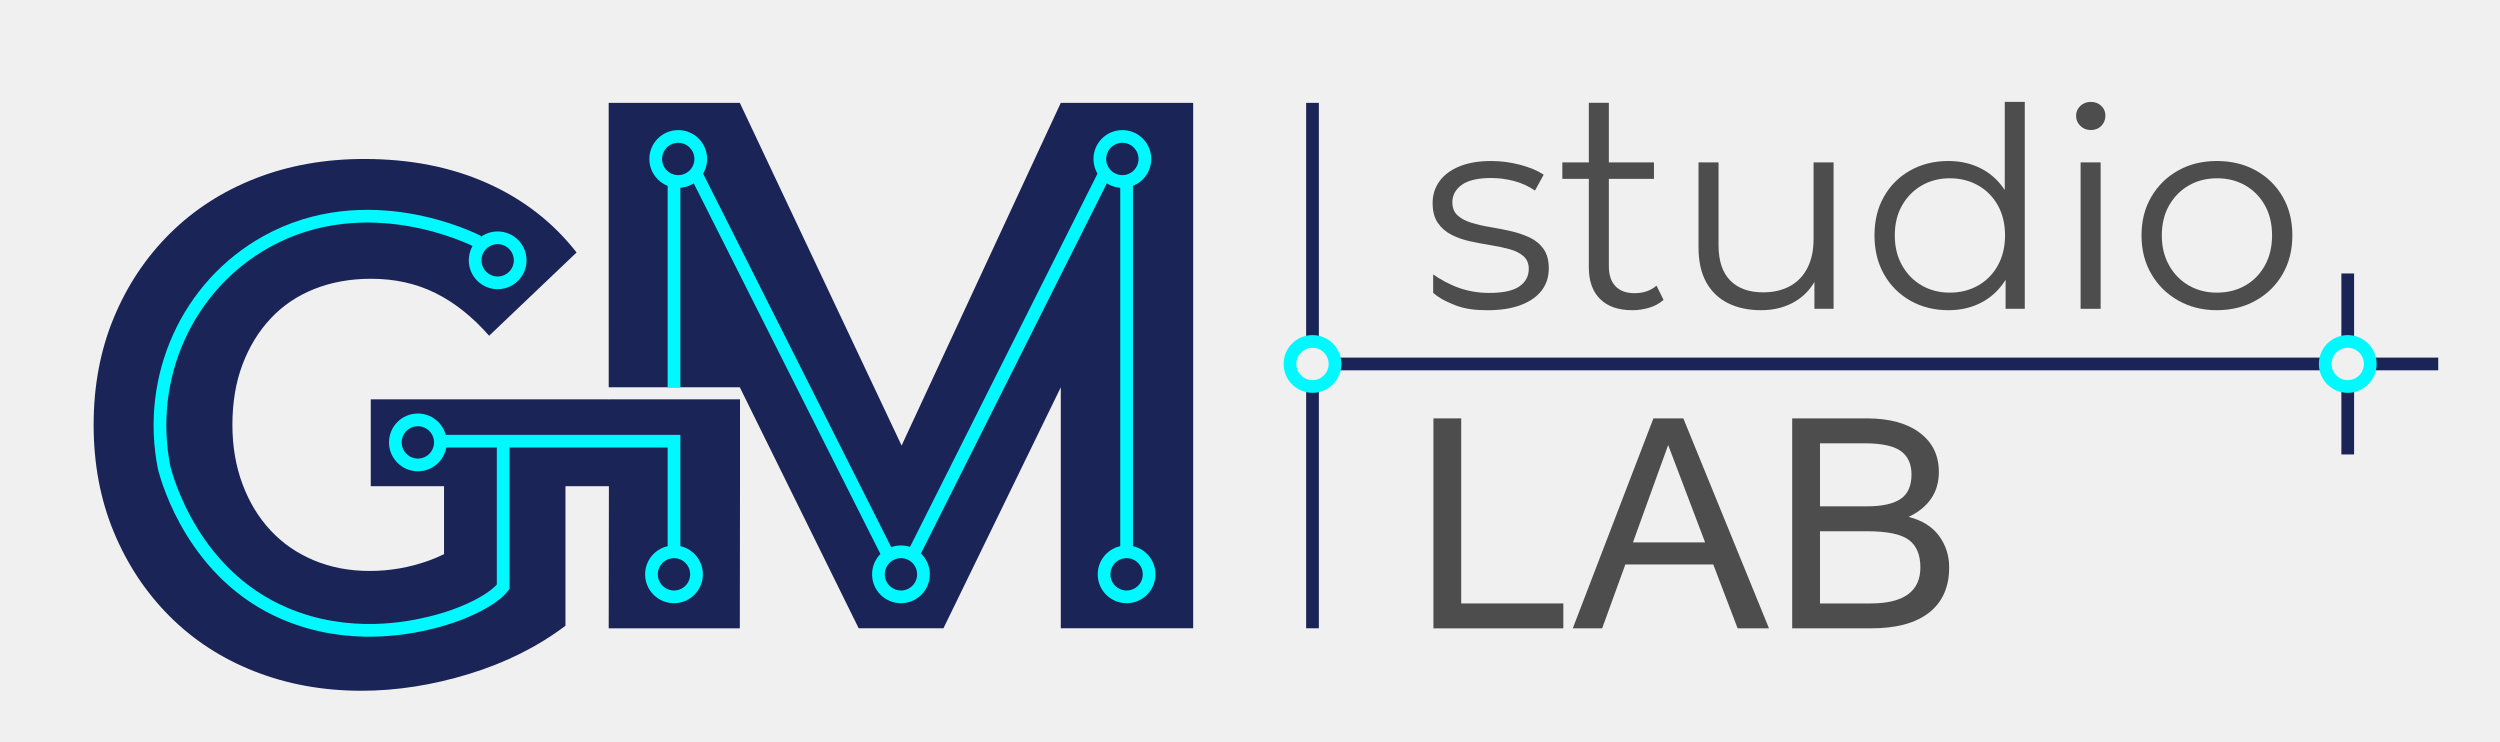
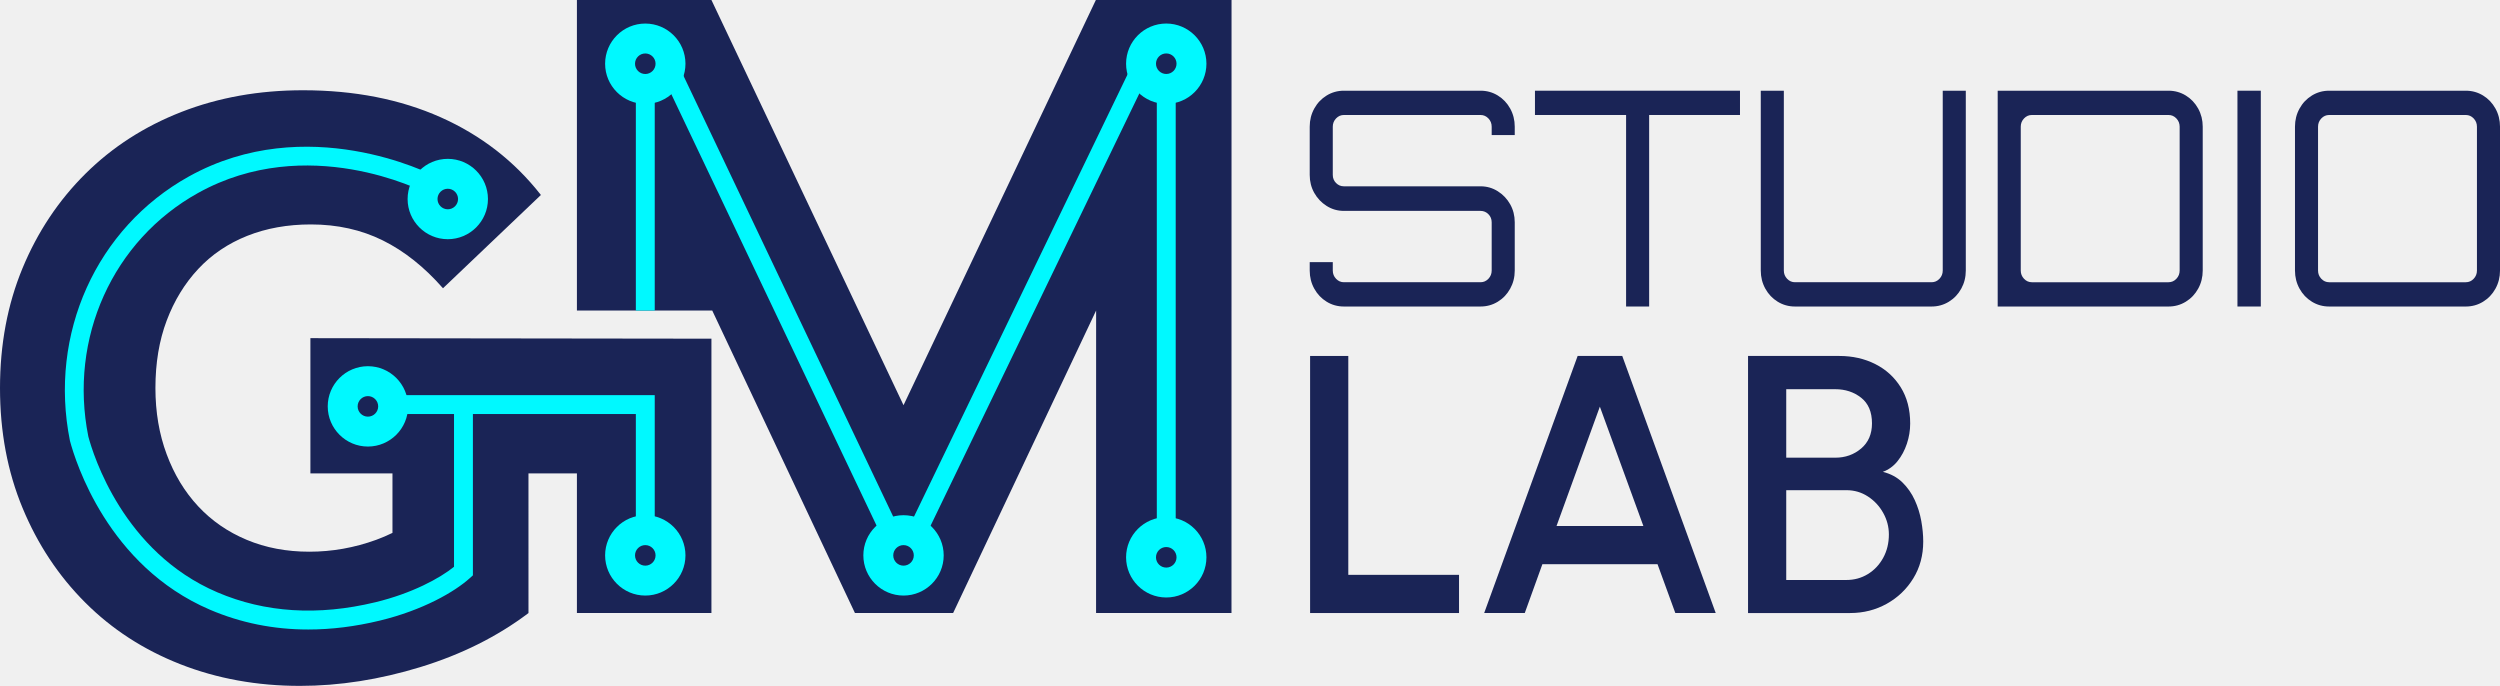
- <svg xmlns="http://www.w3.org/2000/svg" version="1.1" x="0px" y="0px" viewBox="120 155 590 175" style="enable-background:new 0 0 590 175;" xml:space="preserve">
-   <g id="guide" style="display:none;">
-     <path id="XMLID_69_" style="display:inline;fill:none;stroke:#00F9FF;stroke-width:2;stroke-miterlimit:10;" d="M280,230.5" />
-     <rect id="XMLID_236_" x="528.136" y="242.333" style="display:inline;fill:none;stroke:#000000;stroke-width:0.25;stroke-miterlimit:10;" width="17.031" height="11.289" />
+ <svg xmlns="http://www.w3.org/2000/svg" version="1.1" id="Livello_1" x="0px" y="0px" viewBox="0 0 397.044 108.93" style="enable-background:new 0 0 397.044 108.93;" xml:space="preserve">
+   <style type="text/css">
+ 	.st0{fill:none;stroke:#00F9FF;stroke-width:2;stroke-miterlimit:10;}
+ 	.st1{fill:#1A2456;}
+ 	.st2{fill:none;}
+ 	.st3{fill:none;stroke:#FF00BD;stroke-width:2;stroke-miterlimit:10;}
+ 	.st4{fill:#00F9FF;}
+ </style>
+   <path id="XMLID_69_" class="st0" d="M103.745,106.05" />
+   <polyline id="XMLID_28_" class="st1" points="135.78,97.359 151.373,97.359 174.084,49.315 174.075,97.359 195.582,97.359   195.591,0 174.042,0 143.495,64.353 112.988,0 91.624,0 91.624,49.315 113.114,49.315 " />
+   <path id="XMLID_36_" class="st1" d="M49.297,53.705v21.482h13.034l0,9.445c-0.866,0.423-1.73,0.791-2.592,1.104  c-3.456,1.257-6.995,1.884-10.615,1.884c-3.622,0-6.933-0.627-9.936-1.884c-3.005-1.255-5.575-3.031-7.715-5.327  c-2.141-2.294-3.807-5.045-4.999-8.252c-1.194-3.204-1.79-6.712-1.79-10.525c0-3.984,0.596-7.557,1.79-10.72  c1.192-3.161,2.858-5.89,4.999-8.186c2.139-2.294,4.731-4.048,7.776-5.263c3.043-1.212,6.418-1.819,10.121-1.819  c4.197,0,8.002,0.845,11.417,2.534c3.414,1.689,6.603,4.223,9.566,7.602l15.552-14.813c-4.196-5.37-9.504-9.486-15.922-12.345  c-6.418-2.859-13.7-4.288-21.847-4.288c-6.995,0-13.435,1.149-19.317,3.443c-5.884,2.296-10.966,5.567-15.244,9.81  c-4.279,4.246-7.612,9.248-9.998,15.008C1.192,48.358,0,54.703,0,61.632c0,6.931,1.192,13.276,3.58,19.036  c2.386,5.762,5.697,10.765,9.936,15.008c4.237,4.246,9.277,7.517,15.12,9.811c5.842,2.294,12.177,3.443,19.008,3.443  c6.252,0,12.63-0.997,19.132-2.989c6.499-1.992,12.219-4.85,17.156-8.576L83.93,75.187h7.694v22.173h21.364V53.789" />
+   <g id="XMLID_12_">
+     <path id="XMLID_13_" class="st1" d="M213.433,48.68c-0.995,0-1.907-0.253-2.736-0.762c-0.829-0.507-1.485-1.197-1.967-2.071   c-0.482-0.872-0.724-1.833-0.724-2.88v-1.333h3.663v1.333c0,0.508,0.173,0.945,0.521,1.309c0.346,0.365,0.761,0.547,1.243,0.547   h21.708c0.482,0,0.896-0.182,1.244-0.547c0.346-0.364,0.52-0.801,0.52-1.309v-7.664c0-0.507-0.174-0.936-0.52-1.285   c-0.348-0.349-0.762-0.524-1.244-0.524h-21.708c-0.995,0-1.907-0.262-2.736-0.785c-0.829-0.524-1.485-1.214-1.967-2.071   c-0.482-0.857-0.724-1.809-0.724-2.856v-7.664c0-1.047,0.241-2.007,0.724-2.88c0.481-0.873,1.138-1.563,1.967-2.071   c0.829-0.507,1.741-0.762,2.736-0.762h21.708c0.995,0,1.906,0.254,2.736,0.762c0.829,0.508,1.484,1.198,1.967,2.071   c0.482,0.873,0.724,1.833,0.724,2.88v1.333h-3.663v-1.333c0-0.507-0.174-0.944-0.52-1.309c-0.348-0.364-0.762-0.547-1.244-0.547   h-21.708c-0.482,0-0.897,0.183-1.243,0.547c-0.348,0.365-0.521,0.802-0.521,1.309v7.664c0,0.508,0.173,0.936,0.521,1.285   c0.346,0.35,0.761,0.523,1.243,0.523h21.708c0.995,0,1.906,0.262,2.736,0.786c0.829,0.523,1.484,1.214,1.967,2.07   c0.482,0.857,0.724,1.809,0.724,2.856v7.664c0,1.047-0.241,2.008-0.724,2.88c-0.482,0.874-1.138,1.563-1.967,2.071   c-0.83,0.508-1.741,0.762-2.736,0.762H213.433z" />
+     <path id="XMLID_15_" class="st1" d="M258.252,48.68V18.262h-14.473v-3.856h32.562v3.856h-14.427V48.68H258.252z" />
+     <path id="XMLID_17_" class="st1" d="M282.333,47.918c-0.829-0.507-1.485-1.197-1.967-2.071c-0.482-0.872-0.724-1.833-0.724-2.88   V14.406h3.663v28.561c0,0.508,0.173,0.945,0.52,1.309c0.347,0.365,0.762,0.547,1.244,0.547h21.708c0.482,0,0.896-0.182,1.244-0.547   c0.346-0.364,0.52-0.801,0.52-1.309V14.406h3.663v28.561c0,1.047-0.241,2.008-0.724,2.88c-0.482,0.874-1.138,1.563-1.967,2.071   c-0.83,0.508-1.741,0.762-2.736,0.762h-21.708C284.074,48.68,283.162,48.426,282.333,47.918z" />
+     <path id="XMLID_19_" class="st1" d="M317.268,48.68V14.406h27.135c0.995,0,1.907,0.254,2.736,0.762   c0.829,0.508,1.484,1.198,1.968,2.071c0.481,0.873,0.724,1.833,0.724,2.88v22.849c0,1.047-0.242,2.008-0.724,2.88   c-0.483,0.874-1.139,1.563-1.968,2.071c-0.829,0.508-1.741,0.762-2.736,0.762H317.268z M322.695,44.824h21.708   c0.482,0,0.897-0.182,1.244-0.547c0.346-0.364,0.52-0.801,0.52-1.309V20.119c0-0.507-0.174-0.944-0.52-1.309   c-0.347-0.364-0.762-0.547-1.244-0.547h-21.708c-0.482,0-0.897,0.183-1.243,0.547c-0.348,0.365-0.521,0.802-0.521,1.309v22.849   c0,0.508,0.173,0.945,0.521,1.309C321.797,44.642,322.212,44.824,322.695,44.824z" />
+     <path id="XMLID_22_" class="st1" d="M355.347,48.68V14.406h3.709V48.68H355.347z" />
+     <path id="XMLID_24_" class="st1" d="M369.91,48.68c-0.995,0-1.907-0.253-2.736-0.762c-0.829-0.507-1.485-1.197-1.967-2.071   c-0.482-0.872-0.724-1.833-0.724-2.88V20.119c0-1.047,0.241-2.007,0.724-2.88c0.481-0.873,1.138-1.563,1.967-2.071   c0.829-0.507,1.741-0.762,2.736-0.762h21.708c0.995,0,1.906,0.254,2.736,0.762c0.829,0.508,1.484,1.198,1.967,2.071   c0.482,0.873,0.724,1.833,0.724,2.88v22.849c0,1.047-0.241,2.008-0.724,2.88c-0.482,0.874-1.138,1.563-1.967,2.071   c-0.83,0.508-1.741,0.762-2.736,0.762H369.91z M369.91,44.824h21.708c0.482,0,0.896-0.182,1.244-0.547   c0.346-0.364,0.52-0.801,0.52-1.309V20.119c0-0.507-0.174-0.944-0.52-1.309c-0.348-0.364-0.762-0.547-1.244-0.547H369.91   c-0.482,0-0.897,0.183-1.244,0.547c-0.347,0.365-0.52,0.802-0.52,1.309v22.849c0,0.508,0.173,0.945,0.52,1.309   C369.012,44.642,369.427,44.824,369.91,44.824z" />
  </g>
-   <g id="GM_studio_lab">
-     <line id="XMLID_295_" style="fill:none;stroke:#1A2456;stroke-width:3;stroke-miterlimit:10;" x1="674.066" y1="246.209" x2="674.066" y2="262.249" />
-     <g id="XMLID_39_">
-       <path id="XMLID_264_" style="fill:#4D4D4D;" d="M481.024,211.062c-1.353-0.636-2.84-1.14-4.459-1.514    c-1.619-0.372-3.238-0.691-4.857-0.954c-1.621-0.263-3.106-0.603-4.459-1.02c-1.353-0.416-2.441-0.998-3.261-1.744    c-0.822-0.746-1.231-1.777-1.231-3.094c0-1.667,0.744-3.038,2.229-4.113c1.487-1.075,3.804-1.612,6.956-1.612    c1.774,0,3.548,0.231,5.323,0.691c1.774,0.461,3.437,1.218,4.991,2.271l2.062-3.751c-1.462-0.965-3.326-1.744-5.589-2.336    c-2.263-0.592-4.526-0.888-6.787-0.888c-2.974,0-5.491,0.428-7.554,1.284c-2.062,0.855-3.626,2.03-4.691,3.521    c-1.067,1.492-1.598,3.182-1.598,5.068c0,1.974,0.409,3.554,1.231,4.739c0.82,1.184,1.896,2.117,3.228,2.797    c1.33,0.681,2.804,1.196,4.425,1.547c1.619,0.352,3.249,0.658,4.891,0.922c1.64,0.263,3.127,0.582,4.459,0.954    c1.33,0.373,2.405,0.922,3.226,1.646c0.82,0.724,1.231,1.723,1.231,2.994c0,1.711-0.732,3.083-2.196,4.113    c-1.464,1.032-3.859,1.547-7.187,1.547c-2.441,0-4.769-0.384-6.988-1.152c-2.217-0.767-4.774-2.171-6.193-3.225v4.375    c1.464,1.229,2.538,1.779,4.742,2.719c2.6,1.108,5.222,1.363,8.106,1.363c3.062,0,5.667-0.405,7.82-1.217    c2.152-0.811,3.792-1.952,4.924-3.422c1.132-1.469,1.697-3.214,1.697-5.232c0-1.886-0.411-3.411-1.231-4.574    C483.463,212.599,482.377,211.699,481.024,211.062z" />
-       <path id="XMLID_265_" style="fill:#4D4D4D;" d="M505.746,224.192c-1.953,0-3.45-0.548-4.492-1.645    c-1.044-1.096-1.564-2.655-1.564-4.673v-20.666h10.647v-3.883h-10.647v-14.057h-4.725v14.057h-6.256v3.883h6.256v20.929    c0,3.203,0.887,5.683,2.661,7.437c1.776,1.755,4.304,2.632,7.586,2.632c1.376,0,2.718-0.197,4.027-0.592    c1.307-0.395,2.429-1.009,3.36-1.843l-1.663-3.357C509.561,223.6,507.832,224.192,505.746,224.192z" />
-       <path id="XMLID_266_" style="fill:#4D4D4D;" d="M548.003,211.424c0,2.633-0.478,4.893-1.432,6.779    c-0.954,1.887-2.328,3.324-4.125,4.311c-1.797,0.987-3.916,1.481-6.355,1.481c-3.328,0-5.912-0.931-7.753-2.797    c-1.843-1.864-2.762-4.64-2.762-8.326v-19.547h-4.725v20.073c0,3.291,0.61,6.033,1.829,8.227c1.221,2.195,2.94,3.84,5.159,4.936    c2.217,1.097,4.813,1.645,7.785,1.645c3.104,0,5.824-0.713,8.152-2.139c1.872-1.145,3.342-2.658,4.425-4.525v6.335h4.526v-34.552    h-4.725V211.424z" />
-       <path id="XMLID_269_" style="fill:#4D4D4D;" d="M593.122,199.847c-1.348-2.05-3.043-3.658-5.092-4.811    c-2.418-1.359-5.157-2.04-8.217-2.04c-3.328,0-6.313,0.735-8.951,2.205c-2.64,1.471-4.715,3.521-6.222,6.154    c-1.51,2.632-2.263,5.704-2.263,9.214c0,3.466,0.753,6.527,2.263,9.181c1.506,2.655,3.582,4.728,6.222,6.219    c2.638,1.492,5.623,2.238,8.951,2.238c3.104,0,5.866-0.691,8.284-2.073c2.128-1.217,3.869-2.918,5.224-5.103v6.847h4.526v-48.834    h-4.725V199.847z M591.492,217.644c-1.132,2.041-2.685,3.62-4.658,4.739c-1.974,1.119-4.205,1.679-6.688,1.679    c-2.441,0-4.637-0.56-6.589-1.679c-1.953-1.119-3.505-2.698-4.658-4.739c-1.154-2.04-1.73-4.398-1.73-7.075    c0-2.72,0.575-5.089,1.73-7.108c1.153-2.017,2.705-3.587,4.658-4.706c1.952-1.119,4.148-1.679,6.589-1.679    c2.483,0,4.714,0.56,6.688,1.679c1.973,1.119,3.527,2.688,4.658,4.706c1.132,2.019,1.697,4.388,1.697,7.108    C593.189,213.246,592.623,215.603,591.492,217.644z" />
-       <path id="XMLID_270_" style="fill:#4D4D4D;" d="M613.417,179.044c-0.975,0-1.797,0.319-2.462,0.954    c-0.665,0.637-0.998,1.415-0.998,2.336c0,0.922,0.333,1.711,0.998,2.37c0.665,0.658,1.487,0.987,2.462,0.987    c1.021,0,1.852-0.329,2.496-0.987c0.642-0.658,0.965-1.47,0.965-2.435c0-0.922-0.333-1.689-0.998-2.303    C615.214,179.352,614.394,179.044,613.417,179.044z" />
-       <rect id="XMLID_271_" x="611.023" y="193.325" style="fill:#4D4D4D;" width="4.725" height="34.552" />
-       <path id="XMLID_274_" style="fill:#4D4D4D;" d="M658.704,201.421c-1.531-2.633-3.639-4.695-6.323-6.187    c-2.684-1.491-5.755-2.238-9.217-2.238c-3.416,0-6.455,0.747-9.117,2.238c-2.661,1.492-4.769,3.554-6.321,6.187    c-1.554,2.632-2.33,5.682-2.33,9.148c0,3.422,0.776,6.461,2.33,9.115c1.552,2.655,3.67,4.739,6.355,6.252    c2.684,1.514,5.711,2.27,9.083,2.27c3.416,0,6.478-0.757,9.184-2.27c2.705-1.514,4.824-3.597,6.355-6.252    c1.529-2.654,2.296-5.693,2.296-9.115C661,207.103,660.234,204.053,658.704,201.421z M654.511,217.644    c-1.132,2.041-2.672,3.62-4.624,4.739c-1.953,1.119-4.194,1.679-6.722,1.679c-2.441,0-4.637-0.56-6.589-1.679    c-1.952-1.119-3.504-2.698-4.658-4.739c-1.154-2.04-1.73-4.398-1.73-7.075c0-2.72,0.575-5.089,1.73-7.108    c1.154-2.017,2.707-3.587,4.658-4.706c1.952-1.119,4.171-1.679,6.656-1.679c2.485,0,4.702,0.56,6.656,1.679    c1.952,1.119,3.492,2.688,4.624,4.706c1.132,2.019,1.697,4.388,1.697,7.108C656.208,213.246,655.642,215.603,654.511,217.644z" />
-     </g>
-     <g id="XMLID_19_">
-       <path id="XMLID_23_" style="fill:#4D4D4D;" d="M488.945,303.291h-30.657V253.74h6.557v43.67h24.1V303.291z" />
-       <path id="XMLID_93_" style="fill:#4D4D4D;" d="M537.483,303.291h-7.402l-5.746-15.074h-20.754l-5.476,15.074h-6.929l19.03-49.551    h7.064L537.483,303.291z M522.408,283.011l-8.721-22.984l-8.315,22.984H522.408z" />
-       <path id="XMLID_171_" style="fill:#4D4D4D;" d="M580.004,288.893c0,4.642-1.577,8.202-4.732,10.681    c-3.155,2.478-7.74,3.717-13.757,3.717h-18.557V253.74h17.644c5.273,0,9.419,1.127,12.439,3.38    c3.019,2.253,4.529,5.34,4.529,9.261c0,4.777-2.377,8.315-7.132,10.613c3.2,0.811,5.594,2.304,7.183,4.479    S580.004,286.121,580.004,288.893z M549.516,274.493h11.019c3.628,0,6.298-0.58,8.011-1.741c1.713-1.16,2.569-3.093,2.569-5.797    c0-2.434-0.834-4.264-2.501-5.493c-1.667-1.228-4.563-1.842-8.687-1.842h-10.411V274.493z M549.516,297.41h11.932    c7.842,0,11.763-2.839,11.763-8.518c0-2.952-0.907-5.11-2.721-6.473s-5.11-2.045-9.887-2.045h-11.087V297.41z" />
-     </g>
-     <polygon id="XMLID_3_" style="fill:none;" points="294.596,246.399 294.596,246.423 294.608,246.423  " />
-     <polygon id="XMLID_54_" style="fill:#1A2456;" points="370.346,179.274 332.776,260.149 294.596,179.274 263.651,179.274    263.656,246.399 294.59,246.399 294.596,246.399 294.596,246.423 294.596,246.399 294.608,246.423 294.609,246.423    294.609,246.427 322.651,303.274 342.651,303.274 370.346,246.399 370.346,303.274 401.588,303.274 401.588,179.274  " />
-     <rect id="XMLID_55_" x="263.651" y="246.399" style="fill:#FFFFFF;" width="0.005" height="0.001" />
-     <polygon id="XMLID_58_" style="fill:#590000;" points="263.788,249.978 263.788,249.977 263.656,249.977 263.651,249.977    263.449,249.977 263.449,249.978  " />
-     <polygon id="XMLID_62_" style="fill:#590000;" points="294.608,246.423 294.609,246.427 294.609,246.423  " />
-     <path id="XMLID_53_" style="fill:#1A2456;" d="M294.596,249.25h-30.763v0.001h-0.339v-0.001H253.45h-28.657H207.5v20.5h17.293   l0,16.031c-1.15,0.562-2.296,1.05-3.439,1.465c-4.585,1.667-9.28,2.5-14.083,2.5c-4.805,0-9.198-0.832-13.182-2.5   c-3.986-1.665-7.397-4.021-10.235-7.068c-2.84-3.044-5.051-6.694-6.632-10.947c-1.584-4.25-2.375-8.905-2.375-13.963   c0-5.285,0.791-10.026,2.375-14.223c1.581-4.194,3.792-7.814,6.632-10.86c2.838-3.044,6.276-5.371,10.316-6.982   c4.038-1.608,8.515-2.414,13.428-2.414c5.568,0,10.616,1.121,15.147,3.362c4.529,2.241,8.761,5.603,12.691,10.085l20.633-19.653   c-5.567-7.125-12.609-12.584-21.124-16.377c-8.515-3.792-18.176-5.688-28.984-5.688c-9.28,0-17.824,1.524-25.627,4.568   c-7.806,3.046-14.548,7.386-20.224,13.015c-5.677,5.633-10.099,12.27-13.264,19.912c-3.167,7.645-4.749,16.062-4.749,25.255   c0,9.196,1.582,17.613,4.749,25.255c3.165,7.645,7.558,14.281,13.182,19.911c5.621,5.633,12.307,9.973,20.06,13.016   c7.75,3.044,16.155,4.568,25.218,4.568c8.295,0,16.756-1.322,25.382-3.965c8.623-2.643,16.211-6.435,22.761-11.378l0-32.925h10.252   l-0.046,33.542h30.941l0.045-33.542v-20.5h-0.005H294.596z" />
-     <line id="XMLID_29_" style="fill:none;stroke:#1A2456;stroke-width:3;stroke-miterlimit:10;" x1="674.066" y1="219.538" x2="674.066" y2="235.578" />
-     <line id="XMLID_30_" style="fill:none;stroke:#1A2456;stroke-width:3;stroke-miterlimit:10;" x1="695.421" y1="240.894" x2="679.381" y2="240.894" />
-     <line id="XMLID_78_" style="fill:none;stroke:#1A2456;stroke-width:3;stroke-miterlimit:10;" x1="429.75" y1="246.209" x2="429.75" y2="303.274" />
-     <line id="XMLID_80_" style="fill:none;stroke:#1A2456;stroke-width:3;stroke-miterlimit:10;" x1="429.75" y1="179.276" x2="429.75" y2="235.579" />
+   <ellipse id="XMLID_25_" class="st2" cx="49.384" cy="61.35" rx="37.587" ry="36.837" />
+   <g id="XMLID_1_">
+     <path id="XMLID_2_" class="st1" d="M208.068,97.36V56.533h6.066v34.762h17.585v6.065H208.068z" />
+     <path id="XMLID_5_" class="st1" d="M250.557,56.533h7.086l14.844,40.827h-6.416l-2.828-7.757h-18.285l-2.799,7.757h-6.445   L250.557,56.533z M247.204,83.537h13.793l-6.911-18.955L247.204,83.537z" />
+     <path id="XMLID_8_" class="st1" d="M277.62,97.36V56.533h14.494c2.1,0,4,0.428,5.701,1.283s3.052,2.085,4.054,3.689   c1.001,1.604,1.502,3.524,1.502,5.76c0,1.089-0.175,2.158-0.525,3.208c-0.35,1.05-0.846,1.974-1.487,2.771   c-0.642,0.797-1.419,1.361-2.333,1.691c1.244,0.311,2.279,0.87,3.106,1.677c0.826,0.807,1.481,1.745,1.968,2.814   s0.831,2.178,1.035,3.324c0.204,1.147,0.307,2.236,0.307,3.267c0,2.177-0.525,4.121-1.575,5.832s-2.454,3.058-4.214,4.039   s-3.699,1.473-5.817,1.473H277.62z M283.686,72.689h7.786c1.594,0,2.965-0.486,4.112-1.458c1.146-0.972,1.72-2.304,1.72-3.995   c0-1.808-0.573-3.164-1.72-4.068c-1.147-0.904-2.519-1.356-4.112-1.356h-7.786V72.689z M283.686,92.111h9.565   c1.243,0,2.376-0.311,3.397-0.934c1.021-0.622,1.832-1.482,2.435-2.581c0.603-1.098,0.904-2.337,0.904-3.718   c0-1.205-0.302-2.348-0.904-3.427s-1.414-1.948-2.435-2.609c-1.021-0.661-2.154-0.992-3.397-0.992h-9.565V92.111z" />
  </g>
-   <g id="circuito">
-     <path id="XMLID_66_" style="fill:none;stroke:#FF00BD;stroke-width:2;stroke-miterlimit:10;" d="M241,298.821" />
-     <path id="XMLID_15_" style="fill:none;stroke:#FF00BD;stroke-width:2;stroke-miterlimit:10;" d="M387.833,287.5" />
-     <line id="XMLID_14_" style="fill:none;stroke:#00F9FF;stroke-width:3;stroke-miterlimit:10;" x1="385.875" y1="197.979" x2="385.875" y2="285.062" />
-     <path id="XMLID_9_" style="fill:none;stroke:#00F9FF;stroke-width:3;stroke-miterlimit:10;" d="M279.063,284.268   c0-13.111,0-12.032,0-25.143c-18.294,0-30.446,0-38.517,0c-16.147,0-15.962,0-15.962,0" />
-     <path id="XMLID_11_" style="fill:none;stroke:#00F9FF;stroke-width:3;stroke-miterlimit:10;" d="M232.885,212.044   c-1.474-0.766-26.318-13.161-50.015,0c-18.555,10.306-28.44,31.856-24.111,53.446c0.849,3.201,7.057,25.149,28.347,34.268   c15.339,6.57,29.789,3.348,34.538,2.201c8.695-2.101,15.136-5.808,17.106-8.488l0-34.582" />
-     <circle id="XMLID_17_" style="fill:none;stroke:#00F9FF;stroke-width:3;stroke-miterlimit:10;" cx="218.617" cy="259.407" r="5.315" />
-     <circle id="XMLID_8_" style="fill:none;stroke:#00F9FF;stroke-width:3;stroke-miterlimit:10;" cx="237.447" cy="216.435" r="5.315" />
-     <circle id="XMLID_12_" style="fill:none;stroke:#00F9FF;stroke-width:3;stroke-miterlimit:10;" cx="279.062" cy="290.542" r="5.315" />
-     <circle id="XMLID_13_" style="fill:none;stroke:#00F9FF;stroke-width:3;stroke-miterlimit:10;" cx="385.875" cy="290.542" r="5.315" />
-     <circle id="XMLID_10_" style="fill:none;stroke:#00F9FF;stroke-width:3;stroke-miterlimit:10;" cx="332.625" cy="290.542" r="5.315" />
-     <circle id="XMLID_16_" style="fill:none;stroke:#00F9FF;stroke-width:3;stroke-miterlimit:10;" cx="280.062" cy="192.517" r="5.315" />
-     <circle id="XMLID_18_" style="fill:none;stroke:#00F9FF;stroke-width:3;stroke-miterlimit:10;" cx="384.875" cy="192.517" r="5.315" />
-     <line id="XMLID_20_" style="fill:none;stroke:#00F9FF;stroke-width:3;stroke-miterlimit:10;" x1="279.063" y1="198.227" x2="279.063" y2="246.399" />
-     <line id="XMLID_41_" style="fill:none;stroke:#00F9FF;stroke-width:3;stroke-miterlimit:10;" x1="283.823" y1="195.135" x2="330.125" y2="287.063" />
-     <line id="XMLID_65_" style="fill:none;stroke:#00F9FF;stroke-width:3;stroke-miterlimit:10;" x1="334.938" y1="287.063" x2="381.109" y2="195.138" />
-     <line id="XMLID_27_" style="fill:none;stroke:#1A2456;stroke-width:3;stroke-miterlimit:10;" x1="434.025" y1="240.894" x2="667.751" y2="240.894" />
-     <circle id="XMLID_37_" style="fill:none;stroke:#00F9FF;stroke-width:3;stroke-miterlimit:10;" cx="429.75" cy="240.894" r="5.315" />
-     <circle id="XMLID_38_" style="fill:none;stroke:#00F9FF;stroke-width:3;stroke-miterlimit:10;" cx="674.066" cy="240.894" r="5.315" />
-   </g>
+   <path id="XMLID_77_" class="st3" d="M74.547,94.461" />
+   <path id="XMLID_76_" class="st3" d="M185.223,85.928" />
+   <rect id="XMLID_58_" x="183.722" y="13.361" class="st4" width="3" height="71.035" />
+   <polygon id="XMLID_57_" class="st4" points="103.983,82.738 100.983,82.738 100.983,65.755 62.436,65.755 62.436,62.755   103.983,62.755 " />
+   <path id="XMLID_56_" class="st4" d="M48.947,99.977c-5.492,0-10.714-1.051-15.614-3.149c-16.224-6.949-21.361-23.563-22.226-26.823  C7.7,53.023,15.302,36.189,30.003,28.024c18.719-10.396,38.295-0.448,39.119-0.02l-1.384,2.662  c-0.767-0.399-18.956-9.644-36.278-0.02c-13.556,7.528-20.561,23.072-17.432,38.678c0.782,2.935,5.541,18.344,20.486,24.745  c7.567,3.241,16.008,3.773,25.091,1.58c5.866-1.418,10.265-3.826,12.5-5.633V64.643h3v26.733l-0.495,0.446  c-2.405,2.171-7.425,5.081-14.3,6.743C56.413,99.508,52.619,99.977,48.947,99.977z" />
+   <path id="XMLID_53_" class="st4" d="M58.43,70.921c-3.519,0-6.381-2.863-6.381-6.381s2.862-6.381,6.381-6.381  s6.381,2.863,6.381,6.381S61.948,70.921,58.43,70.921z M58.43,62.909c-0.899,0-1.631,0.732-1.631,1.631s0.731,1.631,1.631,1.631  s1.631-0.732,1.631-1.631S59.329,62.909,58.43,62.909z" />
+   <path id="XMLID_50_" class="st4" d="M71.115,37.99c-3.519,0-6.381-2.862-6.381-6.381s2.863-6.381,6.381-6.381  s6.381,2.863,6.381,6.381S74.634,37.99,71.115,37.99z M71.115,29.977c-0.899,0-1.631,0.732-1.631,1.631s0.732,1.631,1.631,1.631  s1.631-0.731,1.631-1.631S72.015,29.977,71.115,29.977z" />
+   <path id="XMLID_47_" class="st4" d="M102.483,94.586c-3.519,0-6.381-2.863-6.381-6.382s2.862-6.381,6.381-6.381  s6.381,2.862,6.381,6.381S106.002,94.586,102.483,94.586z M102.483,86.573c-0.899,0-1.631,0.731-1.631,1.631  s0.731,1.632,1.631,1.632s1.631-0.732,1.631-1.632S103.382,86.573,102.483,86.573z" />
+   <path id="XMLID_44_" class="st4" d="M185.222,94.892c-3.519,0-6.381-2.863-6.381-6.382s2.863-6.381,6.381-6.381  s6.381,2.862,6.381,6.381S188.741,94.892,185.222,94.892z M185.222,86.88c-0.899,0-1.631,0.731-1.631,1.631s0.732,1.632,1.631,1.632  s1.631-0.732,1.631-1.632S186.122,86.88,185.222,86.88z" />
+   <path id="XMLID_41_" class="st4" d="M143.495,94.586c-3.519,0-6.381-2.863-6.381-6.382s2.863-6.381,6.381-6.381  s6.381,2.862,6.381,6.381S147.013,94.586,143.495,94.586z M143.495,86.573c-0.899,0-1.631,0.731-1.631,1.631  s0.732,1.632,1.631,1.632s1.631-0.732,1.631-1.632S144.394,86.573,143.495,86.573z" />
+   <path id="XMLID_37_" class="st4" d="M102.483,16.503c-3.519,0-6.381-2.862-6.381-6.381s2.862-6.381,6.381-6.381  s6.381,2.863,6.381,6.381S106.002,16.503,102.483,16.503z M102.483,8.491c-0.899,0-1.631,0.732-1.631,1.631s0.731,1.631,1.631,1.631  s1.631-0.731,1.631-1.631S103.382,8.491,102.483,8.491z" />
+   <path id="XMLID_32_" class="st4" d="M185.222,16.499c-3.519,0-6.381-2.862-6.381-6.381s2.863-6.381,6.381-6.381  s6.381,2.863,6.381,6.381S188.741,16.499,185.222,16.499z M185.222,8.487c-0.899,0-1.631,0.732-1.631,1.631s0.732,1.631,1.631,1.631  s1.631-0.731,1.631-1.631S186.122,8.487,185.222,8.487z" />
+   <rect id="XMLID_31_" x="100.983" y="13.361" class="st4" width="3" height="35.954" />
+   <rect id="XMLID_30_" x="82.408" y="46.305" transform="matrix(0.4296 0.903 -0.903 0.4296 113.8412 -84.6257)" class="st4" width="83.006" height="3" />
+   <rect id="XMLID_29_" x="161.529" y="7.609" transform="matrix(0.9005 0.4349 -0.4349 0.9005 37.3138 -66.0807)" class="st4" width="3" height="81.746" />
+   <path id="XMLID_40_" class="st2" d="M111.474,45.844" />
+   <path id="XMLID_35_" class="st2" d="M119.032,61.861" />
+   <g id="XMLID_72_">
+ </g>
+   <g id="XMLID_73_">
+ </g>
+   <g id="XMLID_74_">
+ </g>
+   <g id="XMLID_75_">
+ </g>
+   <g id="XMLID_78_">
+ </g>
+   <g id="XMLID_79_">
+ </g>
</svg>
